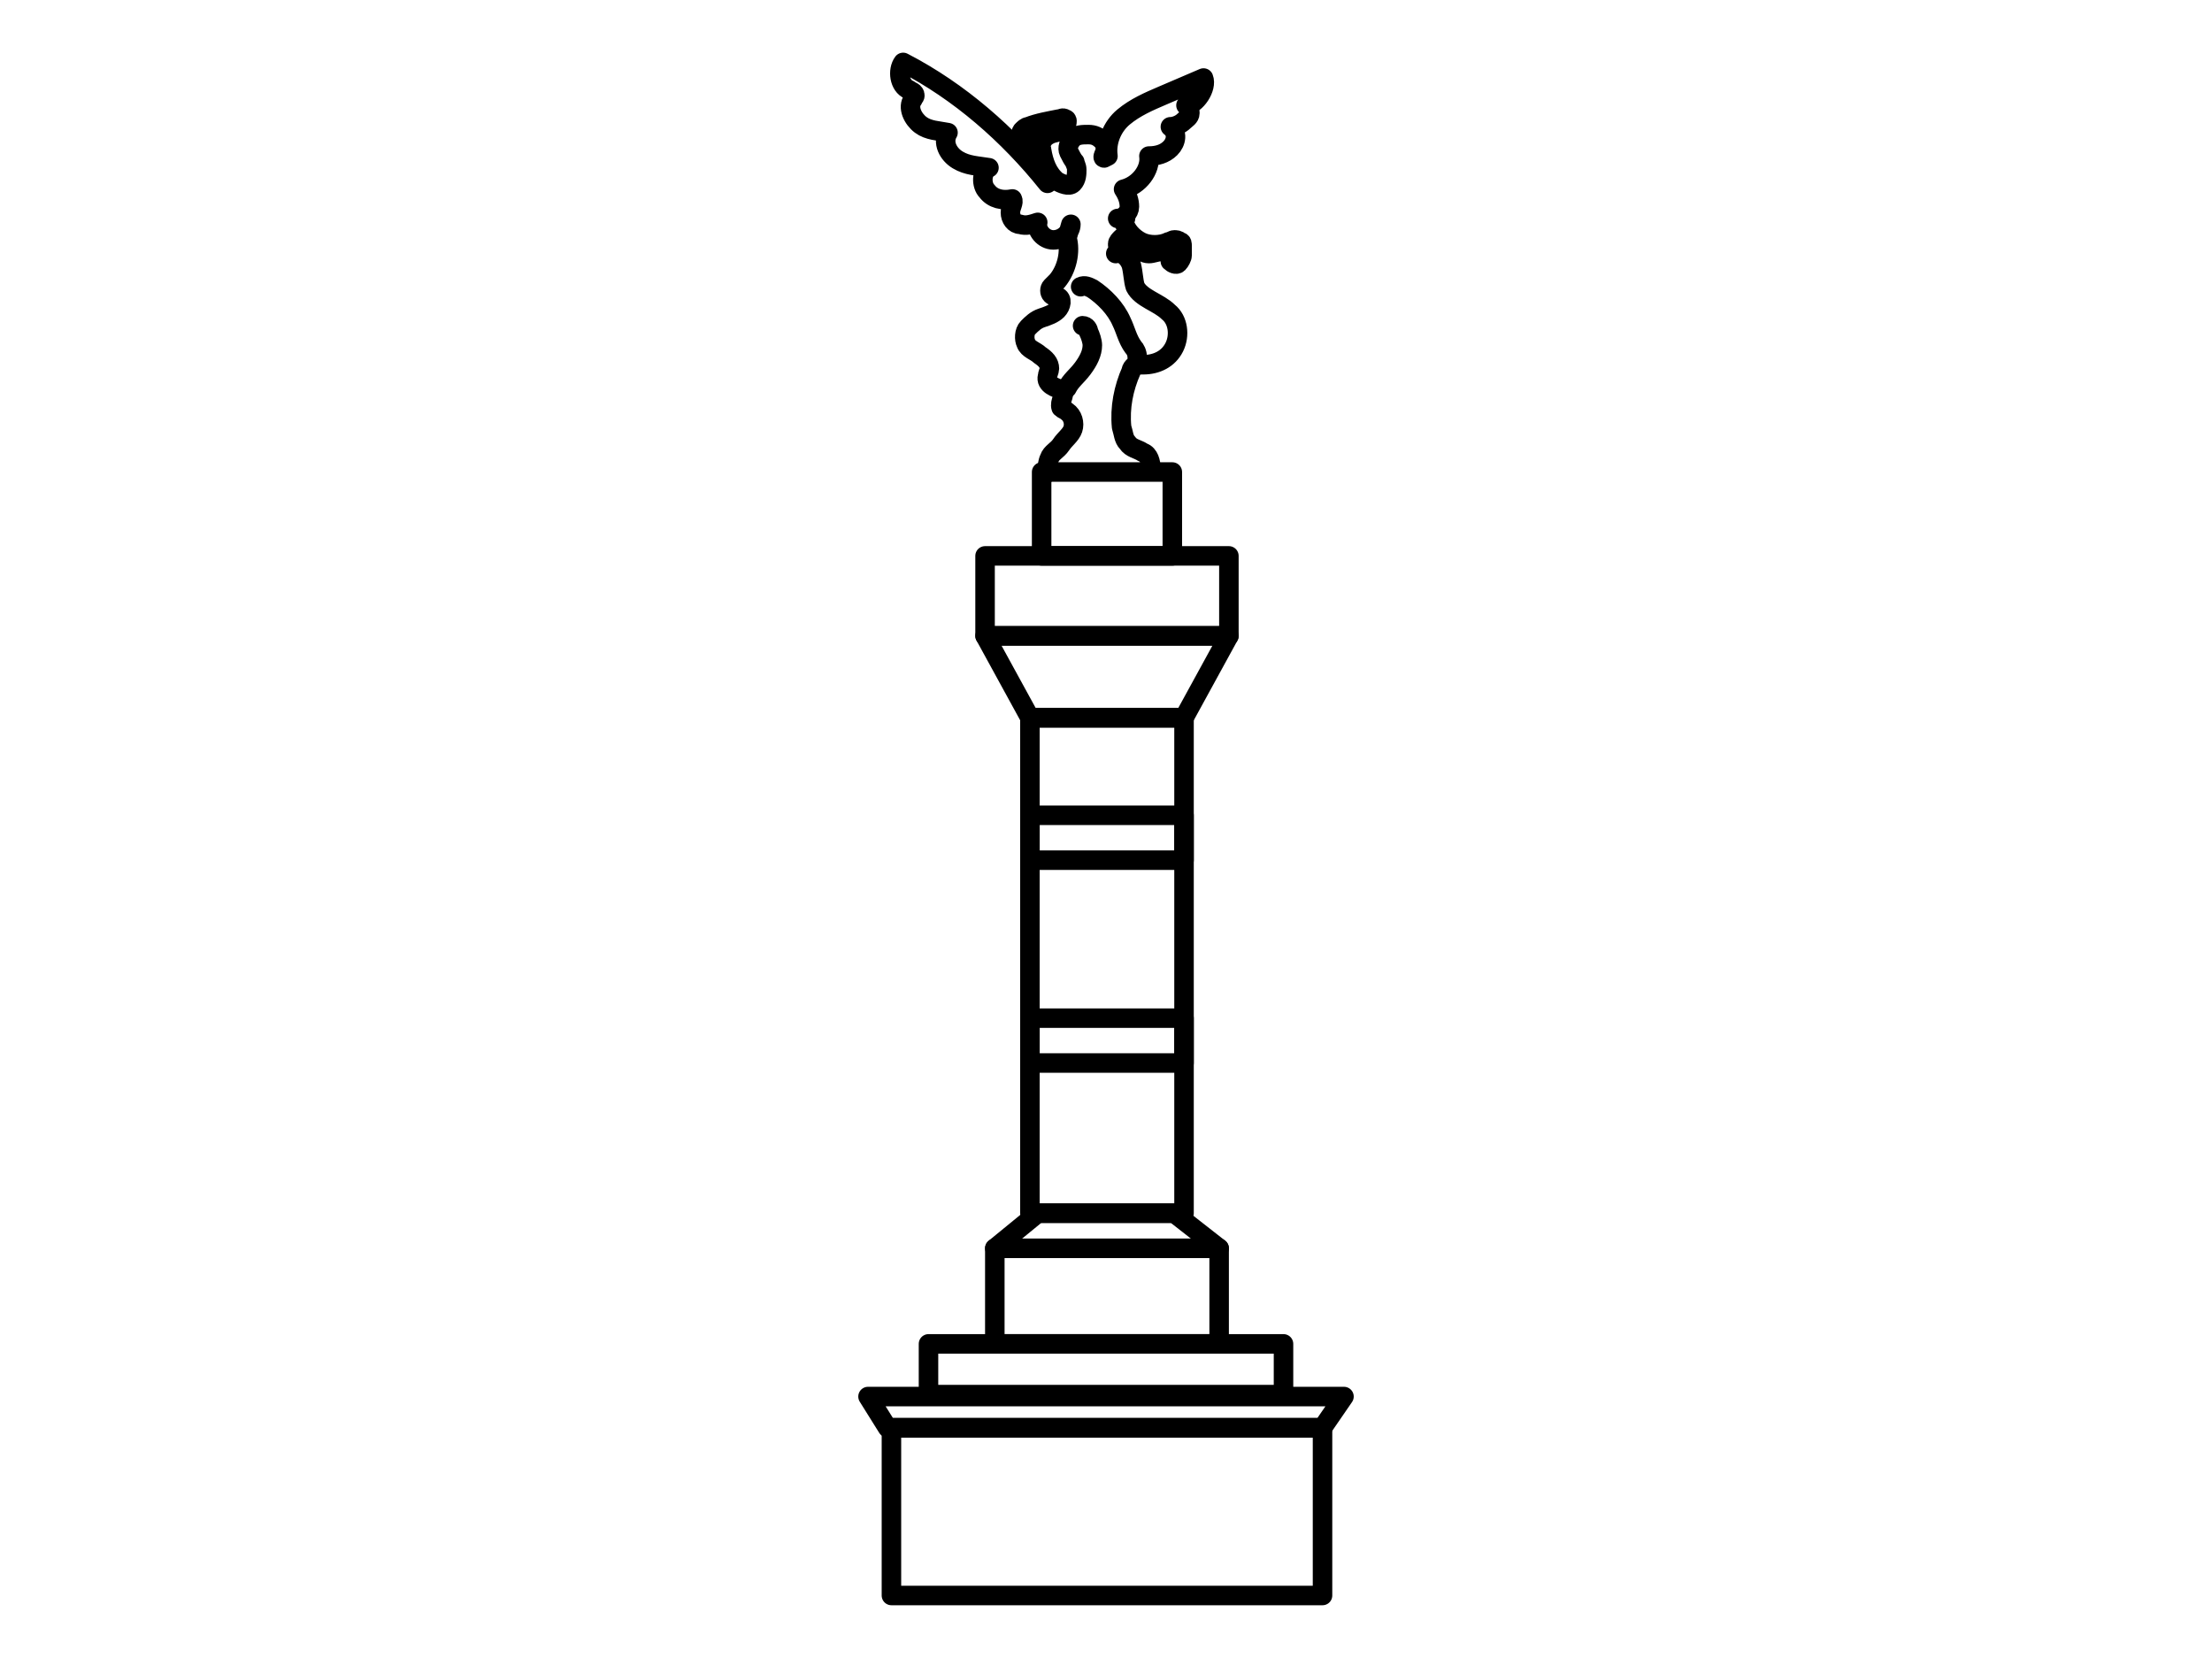
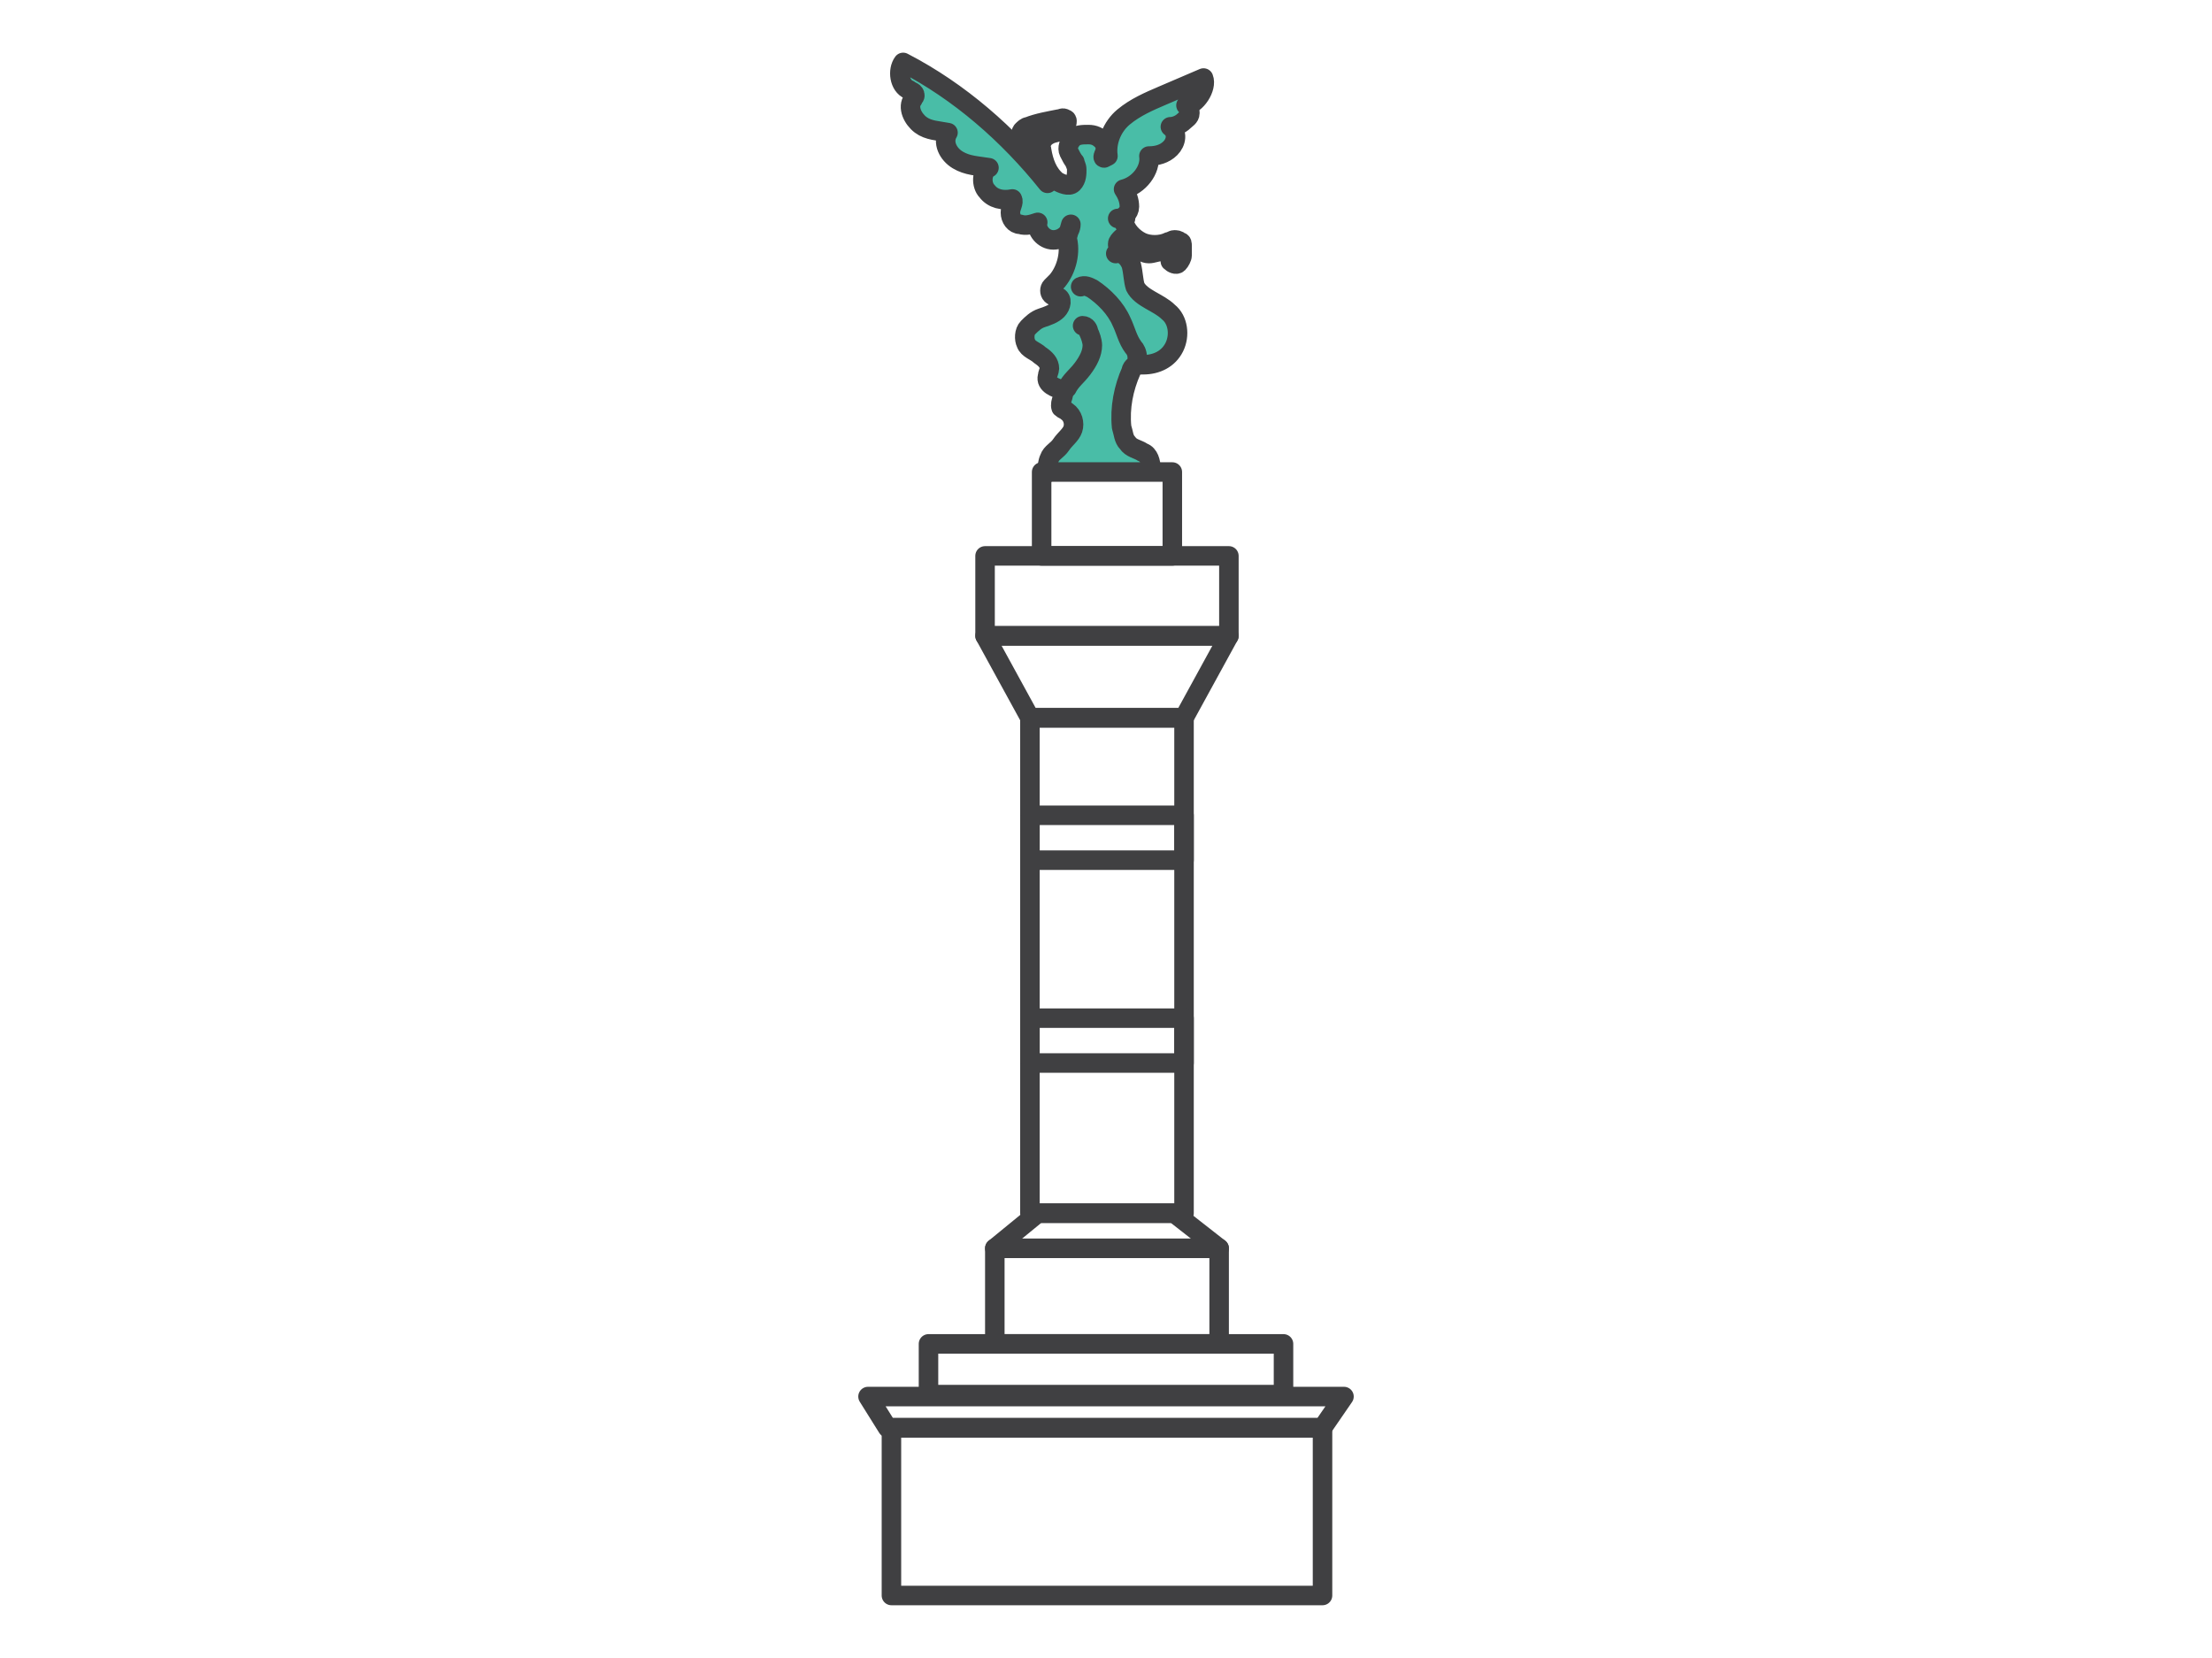
<svg xmlns="http://www.w3.org/2000/svg" version="1.1" id="Layer_1" x="0px" y="0px" width="113.4px" height="85px" viewBox="0 0 113.4 85" style="enable-background:new 0 0 113.4 85;" xml:space="preserve">
  <style type="text/css">
- 	.st0{fill:none;stroke:#000000;stroke-linecap:round;stroke-linejoin:round;stroke-miterlimit:10;}
+ 	.st0{fill:#49BDA7;stroke:#404042;stroke-linecap:round;stroke-linejoin:round;stroke-miterlimit:10;}
+ 	.st1{fill:none;stroke:#404042;stroke-linecap:round;stroke-linejoin:round;stroke-miterlimit:10;}
</style>
  <g>
-     <rect x="52.8" y="36.8" class="st0" width="7.9" height="25.4" />
-     <rect x="52.8" y="41.8" class="st0" width="7.9" height="2.3" />
-     <rect x="52.8" y="52.2" class="st0" width="7.9" height="2.3" />
-     <polygon class="st0" points="60.7,36.8 52.8,36.8 50.5,32.6 63,32.6  " />
-     <rect x="50.5" y="28.5" class="st0" width="12.5" height="4.1" />
-     <rect x="53.4" y="24.2" class="st0" width="6.7" height="4.3" />
-     <path class="st0" d="M59,24c0-0.3-0.1-0.7-0.4-0.8C58.3,23,58,23,57.8,22.7c-0.2-0.2-0.2-0.5-0.3-0.8c-0.1-1,0.1-2,0.5-2.9   c0-0.1,0.1-0.2,0.1-0.2c0.1-0.1,0.4-0.1,0.5-0.1c0.7,0,1.3-0.3,1.6-0.9s0.2-1.4-0.3-1.8c-0.5-0.5-1.4-0.7-1.7-1.3   c-0.1-0.3-0.1-0.7-0.2-1.1c-0.1-0.3-0.4-0.7-0.8-0.6l0.2-0.2c-0.1-0.1-0.1-0.2-0.1-0.3c0-0.1,0.1-0.2,0.2-0.3c0.1,0,0.2,0,0.2,0   c0.5,0.2,0.7,0.8,1.2,0.8c0.2,0,0.4-0.1,0.6-0.1c0.2,0,0.5,0.1,0.5,0.3c0,0.1,0,0.1,0,0.2c0.1,0.1,0.3,0.2,0.4,0.1   c0.1-0.1,0.2-0.3,0.2-0.4c0-0.2,0-0.4,0-0.5s0-0.2-0.1-0.2c-0.1-0.1-0.2-0.1-0.3-0.1s-0.2,0.1-0.3,0.1c-0.4,0.2-1,0.2-1.4,0   s-0.8-0.6-0.9-1.1c0-0.1,0-0.1,0.1-0.1h-0.4c0.3,0,0.6-0.3,0.6-0.6c0-0.3-0.1-0.6-0.3-0.9c0.8-0.2,1.4-1,1.3-1.7   c0.4,0,0.8-0.1,1.1-0.4s0.4-0.8,0-1.1c0.2,0,0.5-0.1,0.7-0.3C60.8,6.1,61,6,61,5.8c0-0.2-0.1-0.4-0.2-0.4c0.5,0,1.1-0.9,0.9-1.4   c-0.7,0.3-1.4,0.6-2.1,0.9c-0.7,0.3-1.4,0.6-2,1.1s-0.9,1.3-0.8,2l-0.2,0.1c-0.1,0,0-0.2,0-0.2c0.1-0.2,0.1-0.5-0.1-0.7   c-0.2-0.2-0.4-0.3-0.7-0.3s-0.6,0-0.8,0.2s-0.3,0.5-0.2,0.7C54.9,8,55,8.2,55.1,8.3c0,0.1,0.1,0.2,0.1,0.4c0,0.2,0,0.5-0.2,0.7   s-0.6,0-0.8-0.1c-0.5-0.4-0.7-1-0.8-1.6c0-0.1-0.1-0.2,0-0.4c0.1-0.2,0.2-0.3,0.4-0.4s0.4-0.1,0.6-0.2c0.2-0.1,0.3-0.3,0.3-0.5   c0,0,0-0.1-0.1-0.1c-0.1-0.1-0.2,0-0.3,0c-0.5,0.1-1.1,0.2-1.6,0.4c-0.1,0-0.2,0.1-0.3,0.2s0,0.3,0.2,0.4c0.1,0.1,0.3,0,0.4,0   c-0.2,0.2-0.2,0.5-0.1,0.8c0.1,0.3,0.3,0.5,0.5,0.7s0.3,0.5,0.3,0.8l0,0c-2-2.5-4.5-4.7-7.4-6.2c-0.3,0.4-0.2,1.2,0.3,1.4   c0.1,0.1,0.3,0.1,0.3,0.3c0,0.1-0.1,0.1-0.1,0.2c-0.3,0.4,0,1,0.4,1.3s0.9,0.3,1.4,0.4c-0.3,0.5,0,1.1,0.5,1.4   c0.5,0.3,1,0.3,1.6,0.4c-0.4,0.2-0.4,0.9-0.1,1.2c0.3,0.4,0.8,0.5,1.3,0.4c0.1,0.2-0.1,0.4-0.1,0.7c0,0.3,0.2,0.6,0.5,0.6   c0.3,0.1,0.6,0,0.9-0.1c-0.1,0.4,0.3,0.9,0.8,0.9s0.9-0.4,0.9-0.8l-0.2,0.7c0.2,0.7,0,1.6-0.5,2.2c-0.1,0.1-0.2,0.2-0.3,0.3   c-0.1,0.1-0.1,0.3,0,0.4s0.2,0.1,0.3,0.1c0.3,0.1,0.2,0.5,0,0.7c-0.2,0.2-0.5,0.3-0.8,0.4s-0.5,0.3-0.7,0.5s-0.2,0.6-0.1,0.8   c0.1,0.3,0.5,0.4,0.7,0.6c0.3,0.2,0.5,0.4,0.5,0.7c0,0.1-0.1,0.3-0.1,0.4c-0.1,0.4,0.4,0.6,0.8,0.7c0.1,0.3-0.2,0.6-0.1,0.9   c0.1,0.1,0.2,0.1,0.3,0.2c0.3,0.2,0.4,0.6,0.3,0.9c-0.1,0.3-0.4,0.5-0.6,0.8s-0.5,0.4-0.6,0.7c-0.1,0.2-0.1,0.5-0.2,0.8" />
-     <polygon class="st0" points="62.5,64 51,64 53.2,62.2 60.2,62.2  " />
-     <rect x="51" y="64" class="st0" width="11.5" height="4.9" />
-     <rect x="47.6" y="68.9" class="st0" width="18.2" height="2.6" />
-     <polygon class="st0" points="68.9,71.6 44.5,71.6 45.5,73.2 67.8,73.2  " />
-     <rect x="45.7" y="73.2" class="st0" width="22.1" height="8.6" />
-     <path class="st0" d="M55.4,14.7c0.2-0.1,0.4,0,0.6,0.1c0.6,0.4,1.2,1,1.5,1.7c0.2,0.4,0.3,0.9,0.6,1.3c0.1,0.1,0.2,0.3,0.2,0.5" />
-     <path class="st0" d="M55.5,16.7c0.2,0,0.3,0.2,0.3,0.3c0.1,0.2,0.2,0.5,0.2,0.7c0,0.4-0.2,0.8-0.5,1.2s-0.6,0.6-0.8,1" />
+     <path class="st0" d="M59,24c0-0.3-0.1-0.7-0.4-0.8C58.3,23,58,23,57.8,22.7c-0.2-0.2-0.2-0.5-0.3-0.8c-0.1-1,0.1-2,0.5-2.9   c0-0.1,0.1-0.2,0.1-0.2c0.1-0.1,0.4-0.1,0.5-0.1c0.7,0,1.3-0.3,1.6-0.9s0.2-1.4-0.3-1.8c-0.5-0.5-1.4-0.7-1.7-1.3   c-0.1-0.3-0.1-0.7-0.2-1.1c-0.1-0.3-0.4-0.7-0.8-0.6l0.2-0.2c-0.1-0.1-0.1-0.2-0.1-0.3s0.1-0.2,0.2-0.3c0.1,0,0.2,0,0.2,0   c0.5,0.2,0.7,0.8,1.2,0.8c0.2,0,0.4-0.1,0.6-0.1c0.2,0,0.5,0.1,0.5,0.3c0,0.1,0,0.1,0,0.2c0.1,0.1,0.3,0.2,0.4,0.1   c0.1-0.1,0.2-0.3,0.2-0.4c0-0.2,0-0.4,0-0.5s0-0.2-0.1-0.2c-0.1-0.1-0.2-0.1-0.3-0.1s-0.2,0.1-0.3,0.1c-0.4,0.2-1,0.2-1.4,0   s-0.8-0.6-0.9-1.1c0-0.1,0-0.1,0.1-0.1h-0.4c0.3,0,0.6-0.3,0.6-0.6s-0.1-0.6-0.3-0.9c0.8-0.2,1.4-1,1.3-1.7c0.4,0,0.8-0.1,1.1-0.4   s0.4-0.8,0-1.1c0.2,0,0.5-0.1,0.7-0.3C60.8,6.1,61,6,61,5.8s-0.1-0.4-0.2-0.4c0.5,0,1.1-0.9,0.9-1.4c-0.7,0.3-1.4,0.6-2.1,0.9   c-0.7,0.3-1.4,0.6-2,1.1s-0.9,1.3-0.8,2l-0.2,0.1c-0.1,0,0-0.2,0-0.2c0.1-0.2,0.1-0.5-0.1-0.7c-0.2-0.2-0.4-0.3-0.7-0.3   s-0.6,0-0.8,0.2s-0.3,0.5-0.2,0.7s0.2,0.4,0.3,0.5c0,0.1,0.1,0.2,0.1,0.4s0,0.5-0.2,0.7s-0.6,0-0.8-0.1c-0.5-0.4-0.7-1-0.8-1.6   c0-0.1-0.1-0.2,0-0.4c0.1-0.2,0.2-0.3,0.4-0.4s0.4-0.1,0.6-0.2c0.2-0.1,0.3-0.3,0.3-0.5c0,0,0-0.1-0.1-0.1c-0.1-0.1-0.2,0-0.3,0   c-0.5,0.1-1.1,0.2-1.6,0.4c-0.1,0-0.2,0.1-0.3,0.2s0,0.3,0.2,0.4c0.1,0.1,0.3,0,0.4,0c-0.2,0.2-0.2,0.5-0.1,0.8   c0.1,0.3,0.3,0.5,0.5,0.7s0.3,0.5,0.3,0.8l0,0c-2-2.5-4.5-4.7-7.4-6.2c-0.3,0.4-0.2,1.2,0.3,1.4c0.1,0.1,0.3,0.1,0.3,0.3   c0,0.1-0.1,0.1-0.1,0.2c-0.3,0.4,0,1,0.4,1.3s0.9,0.3,1.4,0.4c-0.3,0.5,0,1.1,0.5,1.4s1,0.3,1.6,0.4c-0.4,0.2-0.4,0.9-0.1,1.2   c0.3,0.4,0.8,0.5,1.3,0.4c0.1,0.2-0.1,0.4-0.1,0.7s0.2,0.6,0.5,0.6c0.3,0.1,0.6,0,0.9-0.1c-0.1,0.4,0.3,0.9,0.8,0.9   s0.9-0.4,0.9-0.8l-0.2,0.7c0.2,0.7,0,1.6-0.5,2.2c-0.1,0.1-0.2,0.2-0.3,0.3s-0.1,0.3,0,0.4s0.2,0.1,0.3,0.1c0.3,0.1,0.2,0.5,0,0.7   c-0.2,0.2-0.5,0.3-0.8,0.4s-0.5,0.3-0.7,0.5s-0.2,0.6-0.1,0.8c0.1,0.3,0.5,0.4,0.7,0.6c0.3,0.2,0.5,0.4,0.5,0.7   c0,0.1-0.1,0.3-0.1,0.4c-0.1,0.4,0.4,0.6,0.8,0.7c0.1,0.3-0.2,0.6-0.1,0.9c0.1,0.1,0.2,0.1,0.3,0.2c0.3,0.2,0.4,0.6,0.3,0.9   c-0.1,0.3-0.4,0.5-0.6,0.8s-0.5,0.4-0.6,0.7c-0.1,0.2-0.1,0.5-0.2,0.8" />
+     <path class="st1" d="M55.4,14.7c0.2-0.1,0.4,0,0.6,0.1c0.6,0.4,1.2,1,1.5,1.7c0.2,0.4,0.3,0.9,0.6,1.3c0.1,0.1,0.2,0.3,0.2,0.5" />
+     <path class="st1" d="M55.5,16.7c0.2,0,0.3,0.2,0.3,0.3c0.1,0.2,0.2,0.5,0.2,0.7c0,0.4-0.2,0.8-0.5,1.2s-0.6,0.6-0.8,1" />
+     <rect x="52.8" y="36.8" class="st1" width="7.9" height="25.4" />
+     <rect x="52.8" y="41.8" class="st1" width="7.9" height="2.3" />
+     <rect x="52.8" y="52.2" class="st1" width="7.9" height="2.3" />
+     <polygon class="st1" points="60.7,36.8 52.8,36.8 50.5,32.6 63,32.6  " />
+     <rect x="50.5" y="28.5" class="st1" width="12.5" height="4.1" />
+     <rect x="53.4" y="24.2" class="st1" width="6.7" height="4.3" />
+     <polygon class="st1" points="62.5,64 51,64 53.2,62.2 60.2,62.2  " />
+     <rect x="51" y="64" class="st1" width="11.5" height="4.9" />
+     <rect x="47.6" y="68.9" class="st1" width="18.2" height="2.6" />
+     <polygon class="st1" points="68.9,71.6 44.5,71.6 45.5,73.2 67.8,73.2  " />
+     <rect x="45.7" y="73.2" class="st1" width="22.1" height="8.6" />
  </g>
</svg>
